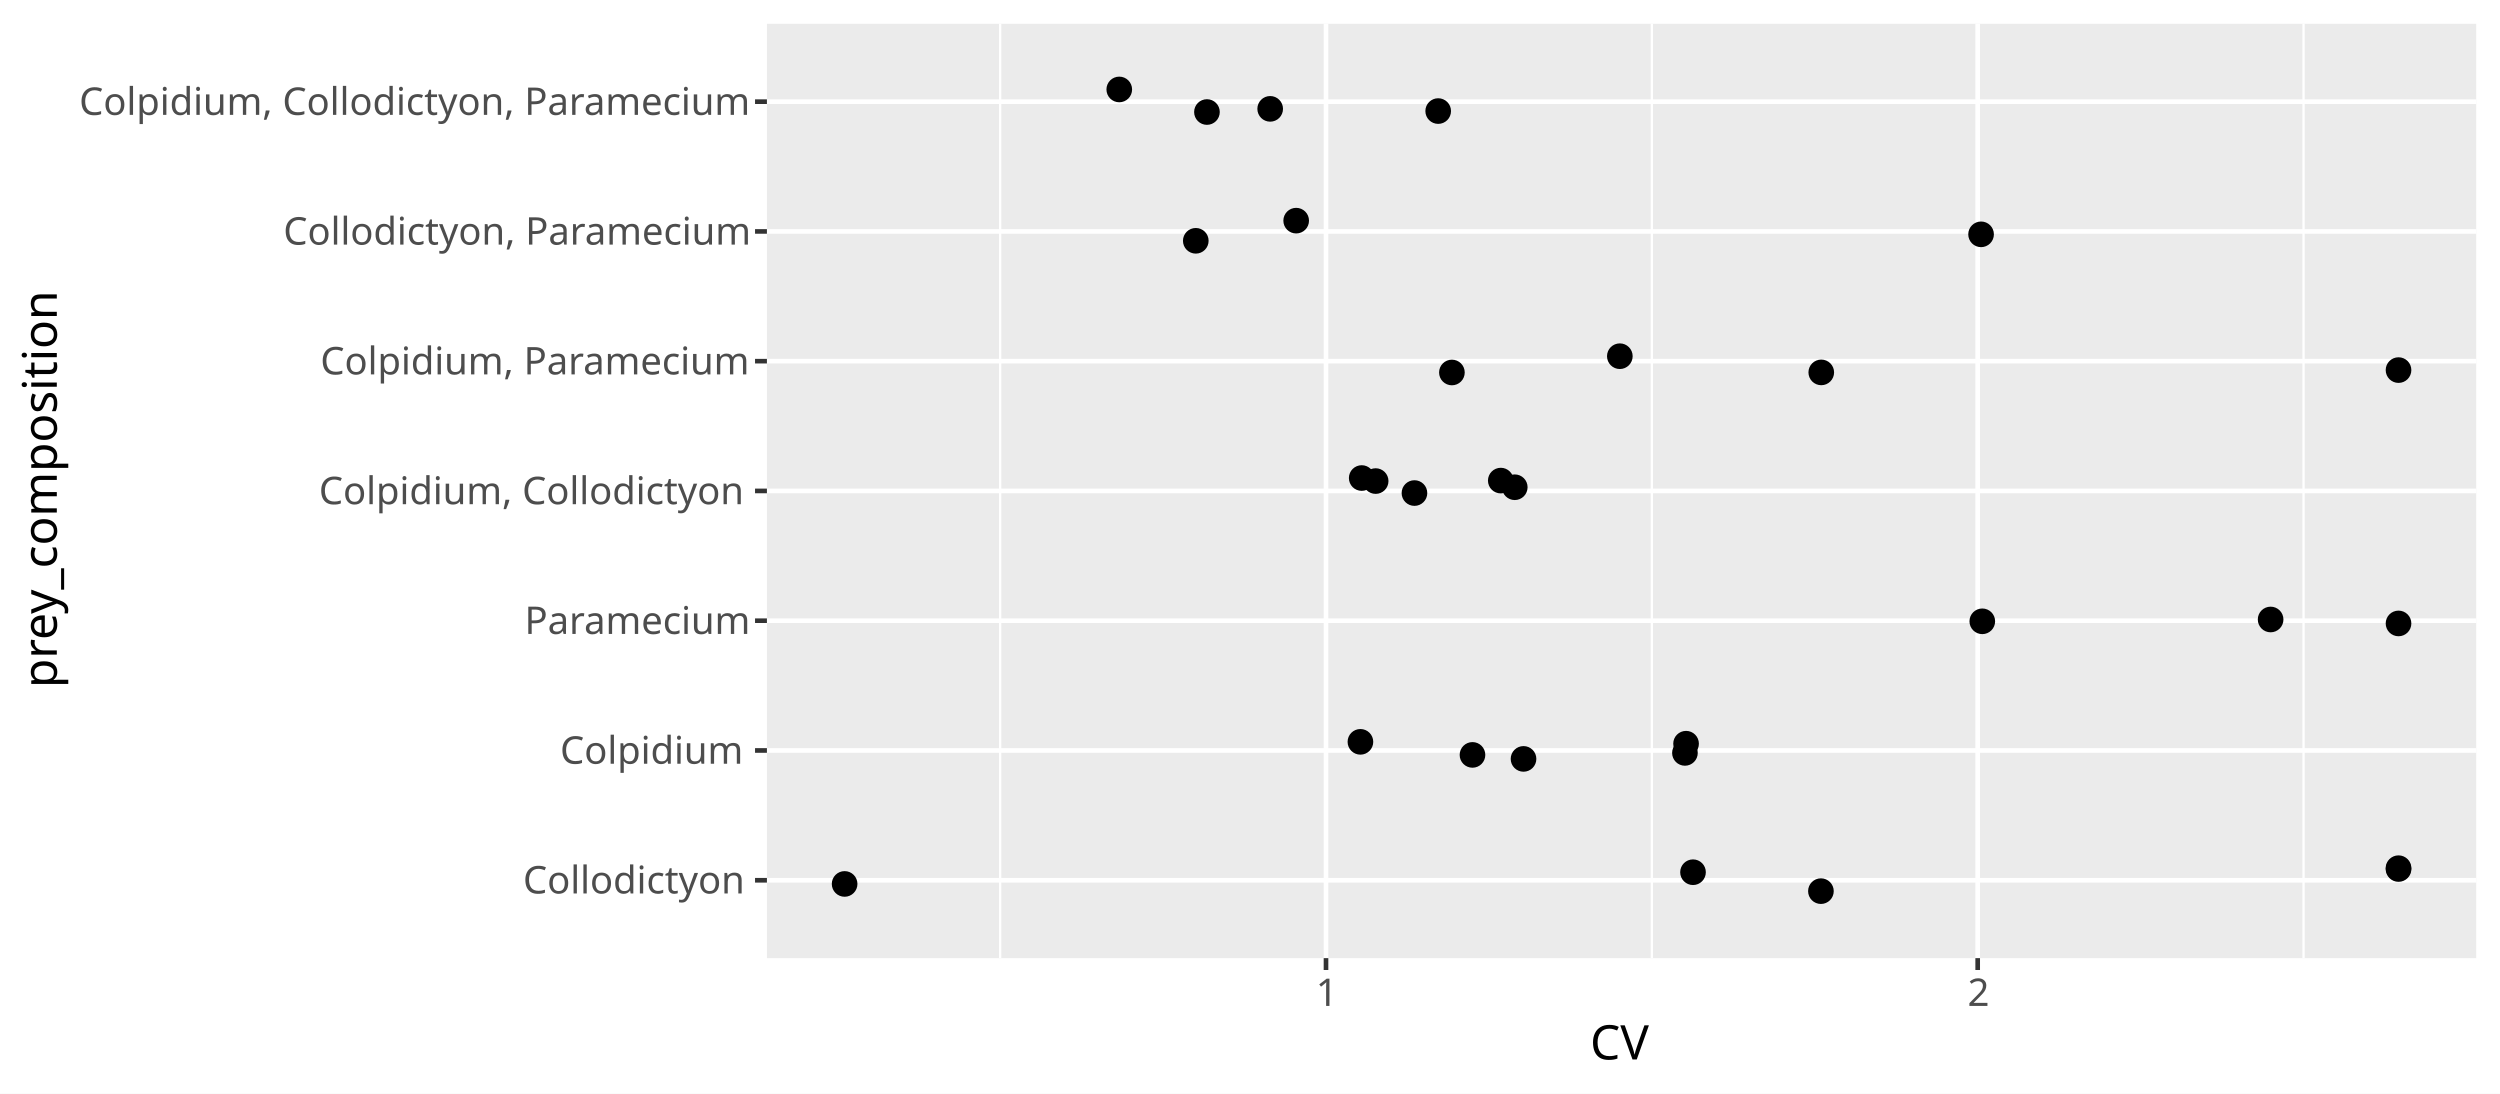
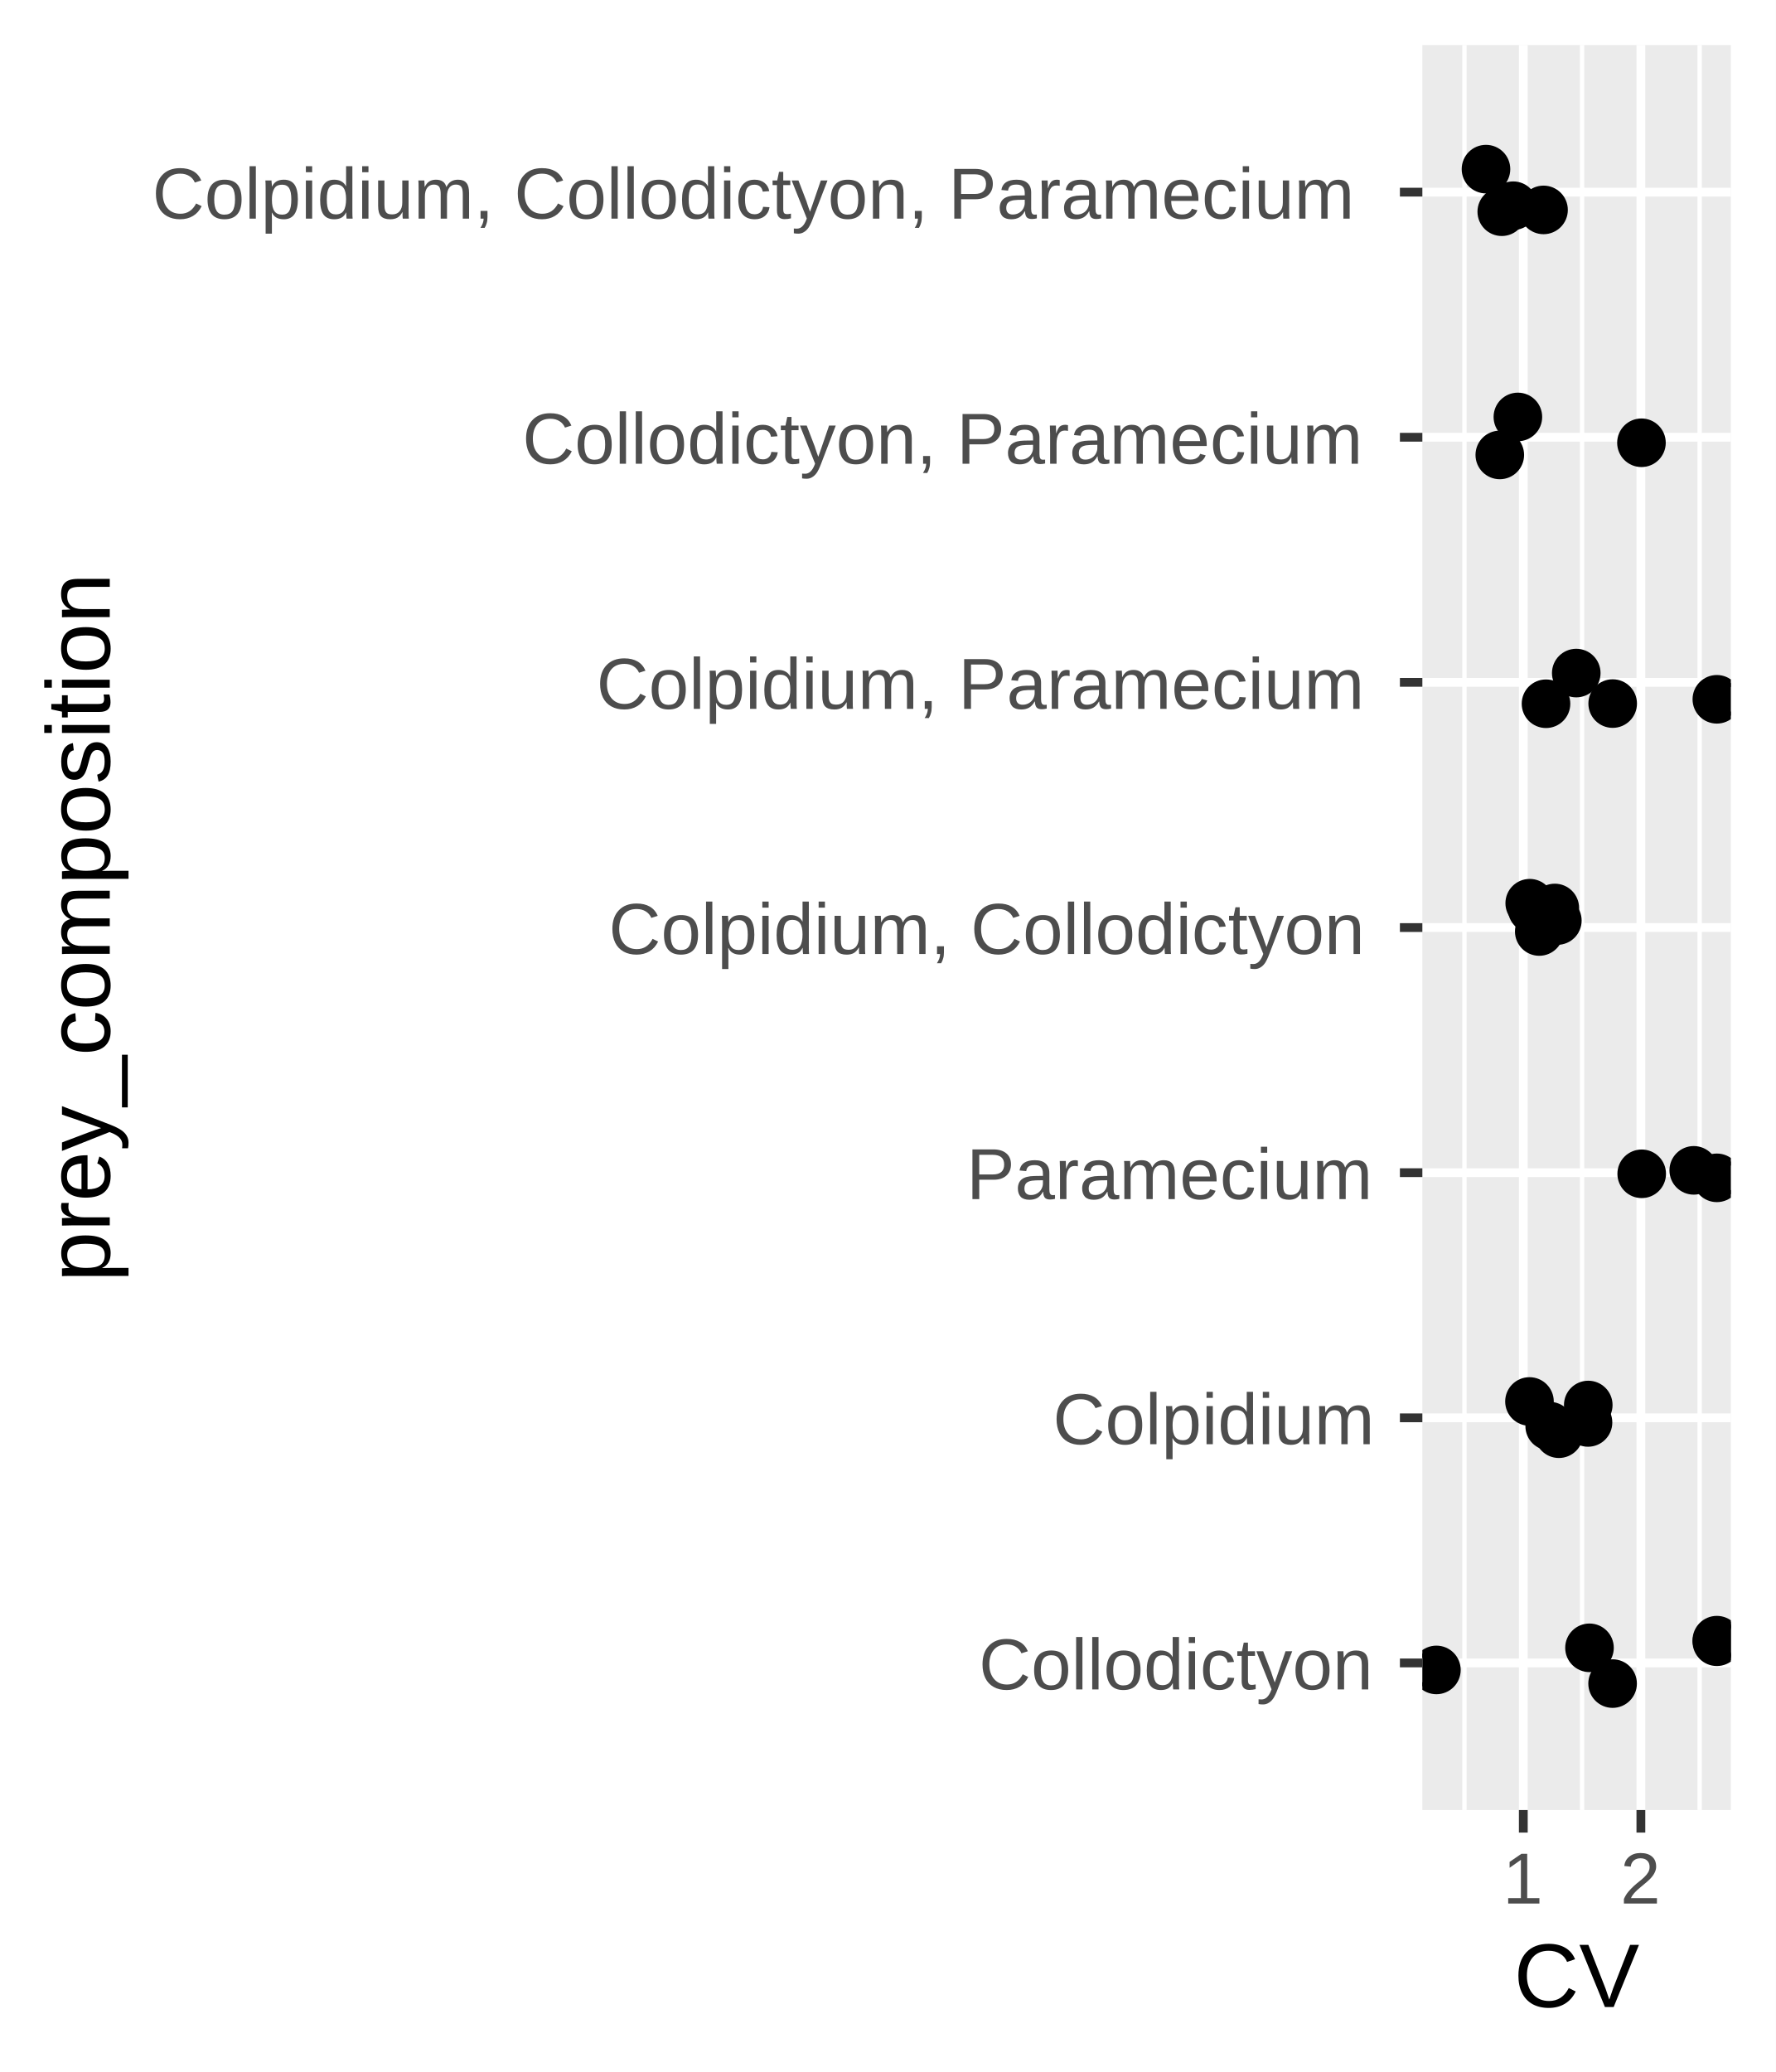
- <svg xmlns="http://www.w3.org/2000/svg" viewBox="0 0 576.00 252.00">
+ <svg xmlns="http://www.w3.org/2000/svg" viewBox="0 0 216.00 252.00">
  <defs>
    <style type="text/css">
    line, polyline, polygon, path, rect, circle {
      fill: none;
      stroke: #000000;
      stroke-linecap: round;
      stroke-linejoin: round;
      stroke-miterlimit: 10.00;
    }
  </style>
  </defs>
  <rect width="100%" height="100%" style="stroke: none; fill: #FFFFFF;" />
-   <rect x="0.00" y="0.00" width="576.00" height="252.00" style="stroke-width: 1.07; stroke: none;" />
+   <rect x="0.00" y="0.00" width="216.00" height="252.00" style="stroke-width: 1.07; stroke: none;" />
  <defs>
-     <clipPath id="cpMTc2LjcwfDU3MC41MnwyMjAuNzV8NS40OA==">
-       <rect x="176.70" y="5.48" width="393.82" height="215.27" />
+     <clipPath id="cpMTczLjAwfDIxMC41MnwyMjAuMTR8NS40OA==">
+       <rect x="173.00" y="5.48" width="37.52" height="214.66" />
    </clipPath>
  </defs>
-   <rect x="176.70" y="5.48" width="393.82" height="215.27" style="stroke-width: 1.07; stroke: none; fill: #EBEBEB;" clip-path="url(#cpMTc2LjcwfDU3MC41MnwyMjAuNzV8NS40OA==)" />
-   <polyline points="230.44,220.75 230.44,5.48 " style="stroke-width: 0.53; stroke: #FFFFFF; stroke-linecap: butt;" clip-path="url(#cpMTc2LjcwfDU3MC41MnwyMjAuNzV8NS40OA==)" />
-   <polyline points="380.59,220.75 380.59,5.48 " style="stroke-width: 0.53; stroke: #FFFFFF; stroke-linecap: butt;" clip-path="url(#cpMTc2LjcwfDU3MC41MnwyMjAuNzV8NS40OA==)" />
-   <polyline points="530.74,220.75 530.74,5.48 " style="stroke-width: 0.53; stroke: #FFFFFF; stroke-linecap: butt;" clip-path="url(#cpMTc2LjcwfDU3MC41MnwyMjAuNzV8NS40OA==)" />
-   <polyline points="176.70,202.81 570.52,202.81 " style="stroke-width: 1.07; stroke: #FFFFFF; stroke-linecap: butt;" clip-path="url(#cpMTc2LjcwfDU3MC41MnwyMjAuNzV8NS40OA==)" />
-   <polyline points="176.70,172.91 570.52,172.91 " style="stroke-width: 1.07; stroke: #FFFFFF; stroke-linecap: butt;" clip-path="url(#cpMTc2LjcwfDU3MC41MnwyMjAuNzV8NS40OA==)" />
-   <polyline points="176.70,143.01 570.52,143.01 " style="stroke-width: 1.07; stroke: #FFFFFF; stroke-linecap: butt;" clip-path="url(#cpMTc2LjcwfDU3MC41MnwyMjAuNzV8NS40OA==)" />
-   <polyline points="176.70,113.11 570.52,113.11 " style="stroke-width: 1.07; stroke: #FFFFFF; stroke-linecap: butt;" clip-path="url(#cpMTc2LjcwfDU3MC41MnwyMjAuNzV8NS40OA==)" />
-   <polyline points="176.70,83.21 570.52,83.21 " style="stroke-width: 1.07; stroke: #FFFFFF; stroke-linecap: butt;" clip-path="url(#cpMTc2LjcwfDU3MC41MnwyMjAuNzV8NS40OA==)" />
-   <polyline points="176.70,53.32 570.52,53.32 " style="stroke-width: 1.07; stroke: #FFFFFF; stroke-linecap: butt;" clip-path="url(#cpMTc2LjcwfDU3MC41MnwyMjAuNzV8NS40OA==)" />
-   <polyline points="176.70,23.42 570.52,23.42 " style="stroke-width: 1.07; stroke: #FFFFFF; stroke-linecap: butt;" clip-path="url(#cpMTc2LjcwfDU3MC41MnwyMjAuNzV8NS40OA==)" />
-   <polyline points="305.51,220.75 305.51,5.48 " style="stroke-width: 1.07; stroke: #FFFFFF; stroke-linecap: butt;" clip-path="url(#cpMTc2LjcwfDU3MC41MnwyMjAuNzV8NS40OA==)" />
-   <polyline points="455.66,220.75 455.66,5.48 " style="stroke-width: 1.07; stroke: #FFFFFF; stroke-linecap: butt;" clip-path="url(#cpMTc2LjcwfDU3MC41MnwyMjAuNzV8NS40OA==)" />
-   <circle cx="390.07" cy="200.96" r="1.95pt" style="stroke-width: 0.71; fill: #000000;" clip-path="url(#cpMTc2LjcwfDU3MC41MnwyMjAuNzV8NS40OA==)" />
-   <circle cx="419.54" cy="205.32" r="1.95pt" style="stroke-width: 0.71; fill: #000000;" clip-path="url(#cpMTc2LjcwfDU3MC41MnwyMjAuNzV8NS40OA==)" />
-   <circle cx="552.62" cy="200.22" r="1.95pt" style="stroke-width: 0.71; fill: #000000;" clip-path="url(#cpMTc2LjcwfDU3MC41MnwyMjAuNzV8NS40OA==)" />
-   <circle cx="552.62" cy="200.03" r="1.95pt" style="stroke-width: 0.71; fill: #000000;" clip-path="url(#cpMTc2LjcwfDU3MC41MnwyMjAuNzV8NS40OA==)" />
-   <circle cx="194.60" cy="203.66" r="1.95pt" style="stroke-width: 0.71; fill: #000000;" clip-path="url(#cpMTc2LjcwfDU3MC41MnwyMjAuNzV8NS40OA==)" />
-   <circle cx="339.26" cy="173.93" r="1.95pt" style="stroke-width: 0.71; fill: #000000;" clip-path="url(#cpMTc2LjcwfDU3MC41MnwyMjAuNzV8NS40OA==)" />
-   <circle cx="313.44" cy="170.92" r="1.95pt" style="stroke-width: 0.71; fill: #000000;" clip-path="url(#cpMTc2LjcwfDU3MC41MnwyMjAuNzV8NS40OA==)" />
-   <circle cx="388.21" cy="173.47" r="1.95pt" style="stroke-width: 0.71; fill: #000000;" clip-path="url(#cpMTc2LjcwfDU3MC41MnwyMjAuNzV8NS40OA==)" />
-   <circle cx="388.47" cy="171.35" r="1.95pt" style="stroke-width: 0.71; fill: #000000;" clip-path="url(#cpMTc2LjcwfDU3MC41MnwyMjAuNzV8NS40OA==)" />
-   <circle cx="351.02" cy="174.85" r="1.95pt" style="stroke-width: 0.71; fill: #000000;" clip-path="url(#cpMTc2LjcwfDU3MC41MnwyMjAuNzV8NS40OA==)" />
-   <circle cx="523.15" cy="142.73" r="1.95pt" style="stroke-width: 0.71; fill: #000000;" clip-path="url(#cpMTc2LjcwfDU3MC41MnwyMjAuNzV8NS40OA==)" />
-   <circle cx="552.62" cy="143.64" r="1.95pt" style="stroke-width: 0.71; fill: #000000;" clip-path="url(#cpMTc2LjcwfDU3MC41MnwyMjAuNzV8NS40OA==)" />
-   <circle cx="456.72" cy="143.15" r="1.95pt" style="stroke-width: 0.71; fill: #000000;" clip-path="url(#cpMTc2LjcwfDU3MC41MnwyMjAuNzV8NS40OA==)" />
-   <circle cx="325.89" cy="113.60" r="1.95pt" style="stroke-width: 0.71; fill: #000000;" clip-path="url(#cpMTc2LjcwfDU3MC41MnwyMjAuNzV8NS40OA==)" />
-   <circle cx="313.74" cy="110.14" r="1.95pt" style="stroke-width: 0.71; fill: #000000;" clip-path="url(#cpMTc2LjcwfDU3MC41MnwyMjAuNzV8NS40OA==)" />
-   <circle cx="316.95" cy="110.84" r="1.95pt" style="stroke-width: 0.71; fill: #000000;" clip-path="url(#cpMTc2LjcwfDU3MC41MnwyMjAuNzV8NS40OA==)" />
-   <circle cx="349.00" cy="112.26" r="1.95pt" style="stroke-width: 0.71; fill: #000000;" clip-path="url(#cpMTc2LjcwfDU3MC41MnwyMjAuNzV8NS40OA==)" />
-   <circle cx="345.78" cy="110.73" r="1.95pt" style="stroke-width: 0.71; fill: #000000;" clip-path="url(#cpMTc2LjcwfDU3MC41MnwyMjAuNzV8NS40OA==)" />
-   <circle cx="373.21" cy="82.07" r="1.95pt" style="stroke-width: 0.71; fill: #000000;" clip-path="url(#cpMTc2LjcwfDU3MC41MnwyMjAuNzV8NS40OA==)" />
-   <circle cx="419.62" cy="85.80" r="1.95pt" style="stroke-width: 0.71; fill: #000000;" clip-path="url(#cpMTc2LjcwfDU3MC41MnwyMjAuNzV8NS40OA==)" />
-   <circle cx="552.62" cy="85.27" r="1.95pt" style="stroke-width: 0.71; fill: #000000;" clip-path="url(#cpMTc2LjcwfDU3MC41MnwyMjAuNzV8NS40OA==)" />
-   <circle cx="334.52" cy="85.82" r="1.95pt" style="stroke-width: 0.71; fill: #000000;" clip-path="url(#cpMTc2LjcwfDU3MC41MnwyMjAuNzV8NS40OA==)" />
-   <circle cx="298.64" cy="50.84" r="1.95pt" style="stroke-width: 0.71; fill: #000000;" clip-path="url(#cpMTc2LjcwfDU3MC41MnwyMjAuNzV8NS40OA==)" />
-   <circle cx="275.51" cy="55.48" r="1.95pt" style="stroke-width: 0.71; fill: #000000;" clip-path="url(#cpMTc2LjcwfDU3MC41MnwyMjAuNzV8NS40OA==)" />
-   <circle cx="456.44" cy="53.99" r="1.95pt" style="stroke-width: 0.71; fill: #000000;" clip-path="url(#cpMTc2LjcwfDU3MC41MnwyMjAuNzV8NS40OA==)" />
-   <circle cx="331.36" cy="25.59" r="1.95pt" style="stroke-width: 0.71; fill: #000000;" clip-path="url(#cpMTc2LjcwfDU3MC41MnwyMjAuNzV8NS40OA==)" />
-   <circle cx="278.08" cy="25.81" r="1.95pt" style="stroke-width: 0.71; fill: #000000;" clip-path="url(#cpMTc2LjcwfDU3MC41MnwyMjAuNzV8NS40OA==)" />
-   <circle cx="292.65" cy="25.08" r="1.95pt" style="stroke-width: 0.71; fill: #000000;" clip-path="url(#cpMTc2LjcwfDU3MC41MnwyMjAuNzV8NS40OA==)" />
-   <circle cx="257.88" cy="20.61" r="1.95pt" style="stroke-width: 0.71; fill: #000000;" clip-path="url(#cpMTc2LjcwfDU3MC41MnwyMjAuNzV8NS40OA==)" />
+   <rect x="173.00" y="5.48" width="37.52" height="214.66" style="stroke-width: 1.07; stroke: none; fill: #EBEBEB;" clip-path="url(#cpMTczLjAwfDIxMC41MnwyMjAuMTR8NS40OA==)" />
+   <polyline points="178.12,220.14 178.12,5.48 " style="stroke-width: 0.53; stroke: #FFFFFF; stroke-linecap: butt;" clip-path="url(#cpMTczLjAwfDIxMC41MnwyMjAuMTR8NS40OA==)" />
+   <polyline points="192.43,220.14 192.43,5.48 " style="stroke-width: 0.53; stroke: #FFFFFF; stroke-linecap: butt;" clip-path="url(#cpMTczLjAwfDIxMC41MnwyMjAuMTR8NS40OA==)" />
+   <polyline points="206.73,220.14 206.73,5.48 " style="stroke-width: 0.53; stroke: #FFFFFF; stroke-linecap: butt;" clip-path="url(#cpMTczLjAwfDIxMC41MnwyMjAuMTR8NS40OA==)" />
+   <polyline points="173.00,202.25 210.52,202.25 " style="stroke-width: 1.07; stroke: #FFFFFF; stroke-linecap: butt;" clip-path="url(#cpMTczLjAwfDIxMC41MnwyMjAuMTR8NS40OA==)" />
+   <polyline points="173.00,172.44 210.52,172.44 " style="stroke-width: 1.07; stroke: #FFFFFF; stroke-linecap: butt;" clip-path="url(#cpMTczLjAwfDIxMC41MnwyMjAuMTR8NS40OA==)" />
+   <polyline points="173.00,142.62 210.52,142.62 " style="stroke-width: 1.07; stroke: #FFFFFF; stroke-linecap: butt;" clip-path="url(#cpMTczLjAwfDIxMC41MnwyMjAuMTR8NS40OA==)" />
+   <polyline points="173.00,112.81 210.52,112.81 " style="stroke-width: 1.07; stroke: #FFFFFF; stroke-linecap: butt;" clip-path="url(#cpMTczLjAwfDIxMC41MnwyMjAuMTR8NS40OA==)" />
+   <polyline points="173.00,82.99 210.52,82.99 " style="stroke-width: 1.07; stroke: #FFFFFF; stroke-linecap: butt;" clip-path="url(#cpMTczLjAwfDIxMC41MnwyMjAuMTR8NS40OA==)" />
+   <polyline points="173.00,53.18 210.52,53.18 " style="stroke-width: 1.07; stroke: #FFFFFF; stroke-linecap: butt;" clip-path="url(#cpMTczLjAwfDIxMC41MnwyMjAuMTR8NS40OA==)" />
+   <polyline points="173.00,23.37 210.52,23.37 " style="stroke-width: 1.07; stroke: #FFFFFF; stroke-linecap: butt;" clip-path="url(#cpMTczLjAwfDIxMC41MnwyMjAuMTR8NS40OA==)" />
+   <polyline points="185.28,220.14 185.28,5.48 " style="stroke-width: 1.07; stroke: #FFFFFF; stroke-linecap: butt;" clip-path="url(#cpMTczLjAwfDIxMC41MnwyMjAuMTR8NS40OA==)" />
+   <polyline points="199.58,220.14 199.58,5.48 " style="stroke-width: 1.07; stroke: #FFFFFF; stroke-linecap: butt;" clip-path="url(#cpMTczLjAwfDIxMC41MnwyMjAuMTR8NS40OA==)" />
+   <circle cx="193.33" cy="200.41" r="1.95pt" style="stroke-width: 0.71; fill: #000000;" clip-path="url(#cpMTczLjAwfDIxMC41MnwyMjAuMTR8NS40OA==)" />
+   <circle cx="196.14" cy="204.76" r="1.95pt" style="stroke-width: 0.71; fill: #000000;" clip-path="url(#cpMTczLjAwfDIxMC41MnwyMjAuMTR8NS40OA==)" />
+   <circle cx="208.82" cy="199.67" r="1.95pt" style="stroke-width: 0.71; fill: #000000;" clip-path="url(#cpMTczLjAwfDIxMC41MnwyMjAuMTR8NS40OA==)" />
+   <circle cx="208.82" cy="199.48" r="1.95pt" style="stroke-width: 0.71; fill: #000000;" clip-path="url(#cpMTczLjAwfDIxMC41MnwyMjAuMTR8NS40OA==)" />
+   <circle cx="174.71" cy="203.10" r="1.95pt" style="stroke-width: 0.71; fill: #000000;" clip-path="url(#cpMTczLjAwfDIxMC41MnwyMjAuMTR8NS40OA==)" />
+   <circle cx="188.49" cy="173.45" r="1.95pt" style="stroke-width: 0.71; fill: #000000;" clip-path="url(#cpMTczLjAwfDIxMC41MnwyMjAuMTR8NS40OA==)" />
+   <circle cx="186.03" cy="170.45" r="1.95pt" style="stroke-width: 0.71; fill: #000000;" clip-path="url(#cpMTczLjAwfDIxMC41MnwyMjAuMTR8NS40OA==)" />
+   <circle cx="193.15" cy="173.00" r="1.95pt" style="stroke-width: 0.71; fill: #000000;" clip-path="url(#cpMTczLjAwfDIxMC41MnwyMjAuMTR8NS40OA==)" />
+   <circle cx="193.18" cy="170.88" r="1.95pt" style="stroke-width: 0.71; fill: #000000;" clip-path="url(#cpMTczLjAwfDIxMC41MnwyMjAuMTR8NS40OA==)" />
+   <circle cx="189.61" cy="174.37" r="1.95pt" style="stroke-width: 0.71; fill: #000000;" clip-path="url(#cpMTczLjAwfDIxMC41MnwyMjAuMTR8NS40OA==)" />
+   <circle cx="206.01" cy="142.34" r="1.95pt" style="stroke-width: 0.71; fill: #000000;" clip-path="url(#cpMTczLjAwfDIxMC41MnwyMjAuMTR8NS40OA==)" />
+   <circle cx="208.82" cy="143.25" r="1.95pt" style="stroke-width: 0.71; fill: #000000;" clip-path="url(#cpMTczLjAwfDIxMC41MnwyMjAuMTR8NS40OA==)" />
+   <circle cx="199.68" cy="142.76" r="1.95pt" style="stroke-width: 0.71; fill: #000000;" clip-path="url(#cpMTczLjAwfDIxMC41MnwyMjAuMTR8NS40OA==)" />
+   <circle cx="187.22" cy="113.29" r="1.95pt" style="stroke-width: 0.71; fill: #000000;" clip-path="url(#cpMTczLjAwfDIxMC41MnwyMjAuMTR8NS40OA==)" />
+   <circle cx="186.06" cy="109.85" r="1.95pt" style="stroke-width: 0.71; fill: #000000;" clip-path="url(#cpMTczLjAwfDIxMC41MnwyMjAuMTR8NS40OA==)" />
+   <circle cx="186.36" cy="110.54" r="1.95pt" style="stroke-width: 0.71; fill: #000000;" clip-path="url(#cpMTczLjAwfDIxMC41MnwyMjAuMTR8NS40OA==)" />
+   <circle cx="189.42" cy="111.96" r="1.95pt" style="stroke-width: 0.71; fill: #000000;" clip-path="url(#cpMTczLjAwfDIxMC41MnwyMjAuMTR8NS40OA==)" />
+   <circle cx="189.11" cy="110.43" r="1.95pt" style="stroke-width: 0.71; fill: #000000;" clip-path="url(#cpMTczLjAwfDIxMC41MnwyMjAuMTR8NS40OA==)" />
+   <circle cx="191.72" cy="81.86" r="1.95pt" style="stroke-width: 0.71; fill: #000000;" clip-path="url(#cpMTczLjAwfDIxMC41MnwyMjAuMTR8NS40OA==)" />
+   <circle cx="196.15" cy="85.57" r="1.95pt" style="stroke-width: 0.71; fill: #000000;" clip-path="url(#cpMTczLjAwfDIxMC41MnwyMjAuMTR8NS40OA==)" />
+   <circle cx="208.82" cy="85.05" r="1.95pt" style="stroke-width: 0.71; fill: #000000;" clip-path="url(#cpMTczLjAwfDIxMC41MnwyMjAuMTR8NS40OA==)" />
+   <circle cx="188.04" cy="85.59" r="1.95pt" style="stroke-width: 0.71; fill: #000000;" clip-path="url(#cpMTczLjAwfDIxMC41MnwyMjAuMTR8NS40OA==)" />
+   <circle cx="184.62" cy="50.71" r="1.95pt" style="stroke-width: 0.71; fill: #000000;" clip-path="url(#cpMTczLjAwfDIxMC41MnwyMjAuMTR8NS40OA==)" />
+   <circle cx="182.42" cy="55.33" r="1.95pt" style="stroke-width: 0.71; fill: #000000;" clip-path="url(#cpMTczLjAwfDIxMC41MnwyMjAuMTR8NS40OA==)" />
+   <circle cx="199.65" cy="53.85" r="1.95pt" style="stroke-width: 0.71; fill: #000000;" clip-path="url(#cpMTczLjAwfDIxMC41MnwyMjAuMTR8NS40OA==)" />
+   <circle cx="187.74" cy="25.53" r="1.95pt" style="stroke-width: 0.71; fill: #000000;" clip-path="url(#cpMTczLjAwfDIxMC41MnwyMjAuMTR8NS40OA==)" />
+   <circle cx="182.66" cy="25.75" r="1.95pt" style="stroke-width: 0.71; fill: #000000;" clip-path="url(#cpMTczLjAwfDIxMC41MnwyMjAuMTR8NS40OA==)" />
+   <circle cx="184.05" cy="25.02" r="1.95pt" style="stroke-width: 0.71; fill: #000000;" clip-path="url(#cpMTczLjAwfDIxMC41MnwyMjAuMTR8NS40OA==)" />
+   <circle cx="180.74" cy="20.57" r="1.95pt" style="stroke-width: 0.71; fill: #000000;" clip-path="url(#cpMTczLjAwfDIxMC41MnwyMjAuMTR8NS40OA==)" />
  <defs>
-     <clipPath id="cpMC4wMHw1NzYuMDB8MjUyLjAwfDAuMDA=">
-       <rect x="0.00" y="0.00" width="576.00" height="252.00" />
+     <clipPath id="cpMC4wMHwyMTYuMDB8MjUyLjAwfDAuMDA=">
+       <rect x="0.00" y="0.00" width="216.00" height="252.00" />
    </clipPath>
  </defs>
-   <g clip-path="url(#cpMC4wMHw1NzYuMDB8MjUyLjAwfDAuMDA=)">
-     <text x="120.51" y="205.85" style="font-size: 8.80px; fill: #4D4D4D; font-family: Utopia;" textLength="51.26px" lengthAdjust="spacingAndGlyphs">Collodictyon</text>
+   <g clip-path="url(#cpMC4wMHwyMTYuMDB8MjUyLjAwfDAuMDA=)">
+     <text x="119.05" y="205.47" style="font-size: 8.80px; fill: #4D4D4D; font-family: Arial;" textLength="49.03px" lengthAdjust="spacingAndGlyphs">Collodictyon</text>
  </g>
-   <g clip-path="url(#cpMC4wMHw1NzYuMDB8MjUyLjAwfDAuMDA=)">
-     <text x="129.05" y="175.96" style="font-size: 8.80px; fill: #4D4D4D; font-family: Utopia;" textLength="42.73px" lengthAdjust="spacingAndGlyphs">Colpidium</text>
+   <g clip-path="url(#cpMC4wMHwyMTYuMDB8MjUyLjAwfDAuMDA=)">
+     <text x="128.06" y="175.65" style="font-size: 8.80px; fill: #4D4D4D; font-family: Arial;" textLength="40.02px" lengthAdjust="spacingAndGlyphs">Colpidium</text>
  </g>
-   <g clip-path="url(#cpMC4wMHw1NzYuMDB8MjUyLjAwfDAuMDA=)">
-     <text x="120.86" y="146.06" style="font-size: 8.80px; fill: #4D4D4D; font-family: Utopia;" textLength="50.92px" lengthAdjust="spacingAndGlyphs">Paramecium</text>
+   <g clip-path="url(#cpMC4wMHwyMTYuMDB8MjUyLjAwfDAuMDA=)">
+     <text x="117.56" y="145.84" style="font-size: 8.80px; fill: #4D4D4D; font-family: Arial;" textLength="50.52px" lengthAdjust="spacingAndGlyphs">Paramecium</text>
  </g>
-   <g clip-path="url(#cpMC4wMHw1NzYuMDB8MjUyLjAwfDAuMDA=)">
-     <text x="73.48" y="116.16" style="font-size: 8.80px; fill: #4D4D4D; font-family: Utopia;" textLength="98.30px" lengthAdjust="spacingAndGlyphs">Colpidium, Collodictyon</text>
+   <g clip-path="url(#cpMC4wMHwyMTYuMDB8MjUyLjAwfDAuMDA=)">
+     <text x="74.03" y="116.03" style="font-size: 8.80px; fill: #4D4D4D; font-family: Arial;" textLength="94.04px" lengthAdjust="spacingAndGlyphs">Colpidium, Collodictyon</text>
  </g>
-   <g clip-path="url(#cpMC4wMHw1NzYuMDB8MjUyLjAwfDAuMDA=)">
-     <text x="73.82" y="86.26" style="font-size: 8.80px; fill: #4D4D4D; font-family: Utopia;" textLength="97.95px" lengthAdjust="spacingAndGlyphs">Colpidium, Paramecium</text>
+   <g clip-path="url(#cpMC4wMHwyMTYuMDB8MjUyLjAwfDAuMDA=)">
+     <text x="72.54" y="86.21" style="font-size: 8.80px; fill: #4D4D4D; font-family: Arial;" textLength="95.53px" lengthAdjust="spacingAndGlyphs">Colpidium, Paramecium</text>
  </g>
-   <g clip-path="url(#cpMC4wMHw1NzYuMDB8MjUyLjAwfDAuMDA=)">
-     <text x="65.29" y="56.36" style="font-size: 8.80px; fill: #4D4D4D; font-family: Utopia;" textLength="106.49px" lengthAdjust="spacingAndGlyphs">Collodictyon, Paramecium</text>
+   <g clip-path="url(#cpMC4wMHwyMTYuMDB8MjUyLjAwfDAuMDA=)">
+     <text x="63.53" y="56.40" style="font-size: 8.80px; fill: #4D4D4D; font-family: Arial;" textLength="104.54px" lengthAdjust="spacingAndGlyphs">Collodictyon, Paramecium</text>
  </g>
-   <g clip-path="url(#cpMC4wMHw1NzYuMDB8MjUyLjAwfDAuMDA=)">
-     <text x="18.25" y="26.47" style="font-size: 8.80px; fill: #4D4D4D; font-family: Utopia;" textLength="153.52px" lengthAdjust="spacingAndGlyphs">Colpidium, Collodictyon, Paramecium</text>
+   <g clip-path="url(#cpMC4wMHwyMTYuMDB8MjUyLjAwfDAuMDA=)">
+     <text x="18.51" y="26.59" style="font-size: 8.80px; fill: #4D4D4D; font-family: Arial;" textLength="149.56px" lengthAdjust="spacingAndGlyphs">Colpidium, Collodictyon, Paramecium</text>
  </g>
-   <polyline points="173.96,202.81 176.70,202.81 " style="stroke-width: 1.07; stroke: #333333; stroke-linecap: butt;" clip-path="url(#cpMC4wMHw1NzYuMDB8MjUyLjAwfDAuMDA=)" />
-   <polyline points="173.96,172.91 176.70,172.91 " style="stroke-width: 1.07; stroke: #333333; stroke-linecap: butt;" clip-path="url(#cpMC4wMHw1NzYuMDB8MjUyLjAwfDAuMDA=)" />
-   <polyline points="173.96,143.01 176.70,143.01 " style="stroke-width: 1.07; stroke: #333333; stroke-linecap: butt;" clip-path="url(#cpMC4wMHw1NzYuMDB8MjUyLjAwfDAuMDA=)" />
-   <polyline points="173.96,113.11 176.70,113.11 " style="stroke-width: 1.07; stroke: #333333; stroke-linecap: butt;" clip-path="url(#cpMC4wMHw1NzYuMDB8MjUyLjAwfDAuMDA=)" />
-   <polyline points="173.96,83.21 176.70,83.21 " style="stroke-width: 1.07; stroke: #333333; stroke-linecap: butt;" clip-path="url(#cpMC4wMHw1NzYuMDB8MjUyLjAwfDAuMDA=)" />
-   <polyline points="173.96,53.32 176.70,53.32 " style="stroke-width: 1.07; stroke: #333333; stroke-linecap: butt;" clip-path="url(#cpMC4wMHw1NzYuMDB8MjUyLjAwfDAuMDA=)" />
-   <polyline points="173.96,23.42 176.70,23.42 " style="stroke-width: 1.07; stroke: #333333; stroke-linecap: butt;" clip-path="url(#cpMC4wMHw1NzYuMDB8MjUyLjAwfDAuMDA=)" />
-   <polyline points="305.51,223.49 305.51,220.75 " style="stroke-width: 1.07; stroke: #333333; stroke-linecap: butt;" clip-path="url(#cpMC4wMHw1NzYuMDB8MjUyLjAwfDAuMDA=)" />
-   <polyline points="455.66,223.49 455.66,220.75 " style="stroke-width: 1.07; stroke: #333333; stroke-linecap: butt;" clip-path="url(#cpMC4wMHw1NzYuMDB8MjUyLjAwfDAuMDA=)" />
-   <g clip-path="url(#cpMC4wMHw1NzYuMDB8MjUyLjAwfDAuMDA=)">
-     <text x="303.18" y="231.77" style="font-size: 8.80px; fill: #4D4D4D; font-family: Utopia;" textLength="4.66px" lengthAdjust="spacingAndGlyphs">1</text>
+   <polyline points="170.27,202.25 173.00,202.25 " style="stroke-width: 1.07; stroke: #333333; stroke-linecap: butt;" clip-path="url(#cpMC4wMHwyMTYuMDB8MjUyLjAwfDAuMDA=)" />
+   <polyline points="170.27,172.44 173.00,172.44 " style="stroke-width: 1.07; stroke: #333333; stroke-linecap: butt;" clip-path="url(#cpMC4wMHwyMTYuMDB8MjUyLjAwfDAuMDA=)" />
+   <polyline points="170.27,142.62 173.00,142.62 " style="stroke-width: 1.07; stroke: #333333; stroke-linecap: butt;" clip-path="url(#cpMC4wMHwyMTYuMDB8MjUyLjAwfDAuMDA=)" />
+   <polyline points="170.27,112.81 173.00,112.81 " style="stroke-width: 1.07; stroke: #333333; stroke-linecap: butt;" clip-path="url(#cpMC4wMHwyMTYuMDB8MjUyLjAwfDAuMDA=)" />
+   <polyline points="170.27,82.99 173.00,82.99 " style="stroke-width: 1.07; stroke: #333333; stroke-linecap: butt;" clip-path="url(#cpMC4wMHwyMTYuMDB8MjUyLjAwfDAuMDA=)" />
+   <polyline points="170.27,53.18 173.00,53.18 " style="stroke-width: 1.07; stroke: #333333; stroke-linecap: butt;" clip-path="url(#cpMC4wMHwyMTYuMDB8MjUyLjAwfDAuMDA=)" />
+   <polyline points="170.27,23.37 173.00,23.37 " style="stroke-width: 1.07; stroke: #333333; stroke-linecap: butt;" clip-path="url(#cpMC4wMHwyMTYuMDB8MjUyLjAwfDAuMDA=)" />
+   <polyline points="185.28,222.88 185.28,220.14 " style="stroke-width: 1.07; stroke: #333333; stroke-linecap: butt;" clip-path="url(#cpMC4wMHwyMTYuMDB8MjUyLjAwfDAuMDA=)" />
+   <polyline points="199.58,222.88 199.58,220.14 " style="stroke-width: 1.07; stroke: #333333; stroke-linecap: butt;" clip-path="url(#cpMC4wMHwyMTYuMDB8MjUyLjAwfDAuMDA=)" />
+   <g clip-path="url(#cpMC4wMHwyMTYuMDB8MjUyLjAwfDAuMDA=)">
+     <text x="182.77" y="231.51" style="font-size: 8.80px; fill: #4D4D4D; font-family: Arial;" textLength="5.01px" lengthAdjust="spacingAndGlyphs">1</text>
  </g>
-   <g clip-path="url(#cpMC4wMHw1NzYuMDB8MjUyLjAwfDAuMDA=)">
-     <text x="453.33" y="231.77" style="font-size: 8.80px; fill: #4D4D4D; font-family: Utopia;" textLength="4.66px" lengthAdjust="spacingAndGlyphs">2</text>
+   <g clip-path="url(#cpMC4wMHwyMTYuMDB8MjUyLjAwfDAuMDA=)">
+     <text x="197.08" y="231.51" style="font-size: 8.80px; fill: #4D4D4D; font-family: Arial;" textLength="5.01px" lengthAdjust="spacingAndGlyphs">2</text>
  </g>
-   <g clip-path="url(#cpMC4wMHw1NzYuMDB8MjUyLjAwfDAuMDA=)">
-     <text x="366.36" y="244.10" style="font-size: 11.00px; font-family: Utopia;" textLength="14.50px" lengthAdjust="spacingAndGlyphs">CV</text>
+   <g clip-path="url(#cpMC4wMHwyMTYuMDB8MjUyLjAwfDAuMDA=)">
+     <text x="184.12" y="244.10" style="font-size: 11.00px; font-family: Arial;" textLength="15.28px" lengthAdjust="spacingAndGlyphs">CV</text>
  </g>
-   <g clip-path="url(#cpMC4wMHw1NzYuMDB8MjUyLjAwfDAuMDA=)">
-     <text transform="translate(13.09,158.52) rotate(-90)" style="font-size: 11.00px; font-family: Utopia;" textLength="90.82px" lengthAdjust="spacingAndGlyphs">prey_composition</text>
+   <g clip-path="url(#cpMC4wMHwyMTYuMDB8MjUyLjAwfDAuMDA=)">
+     <text transform="translate(13.35,155.91) rotate(-90)" style="font-size: 11.00px; font-family: Arial;" textLength="86.21px" lengthAdjust="spacingAndGlyphs">prey_composition</text>
  </g>
</svg>
